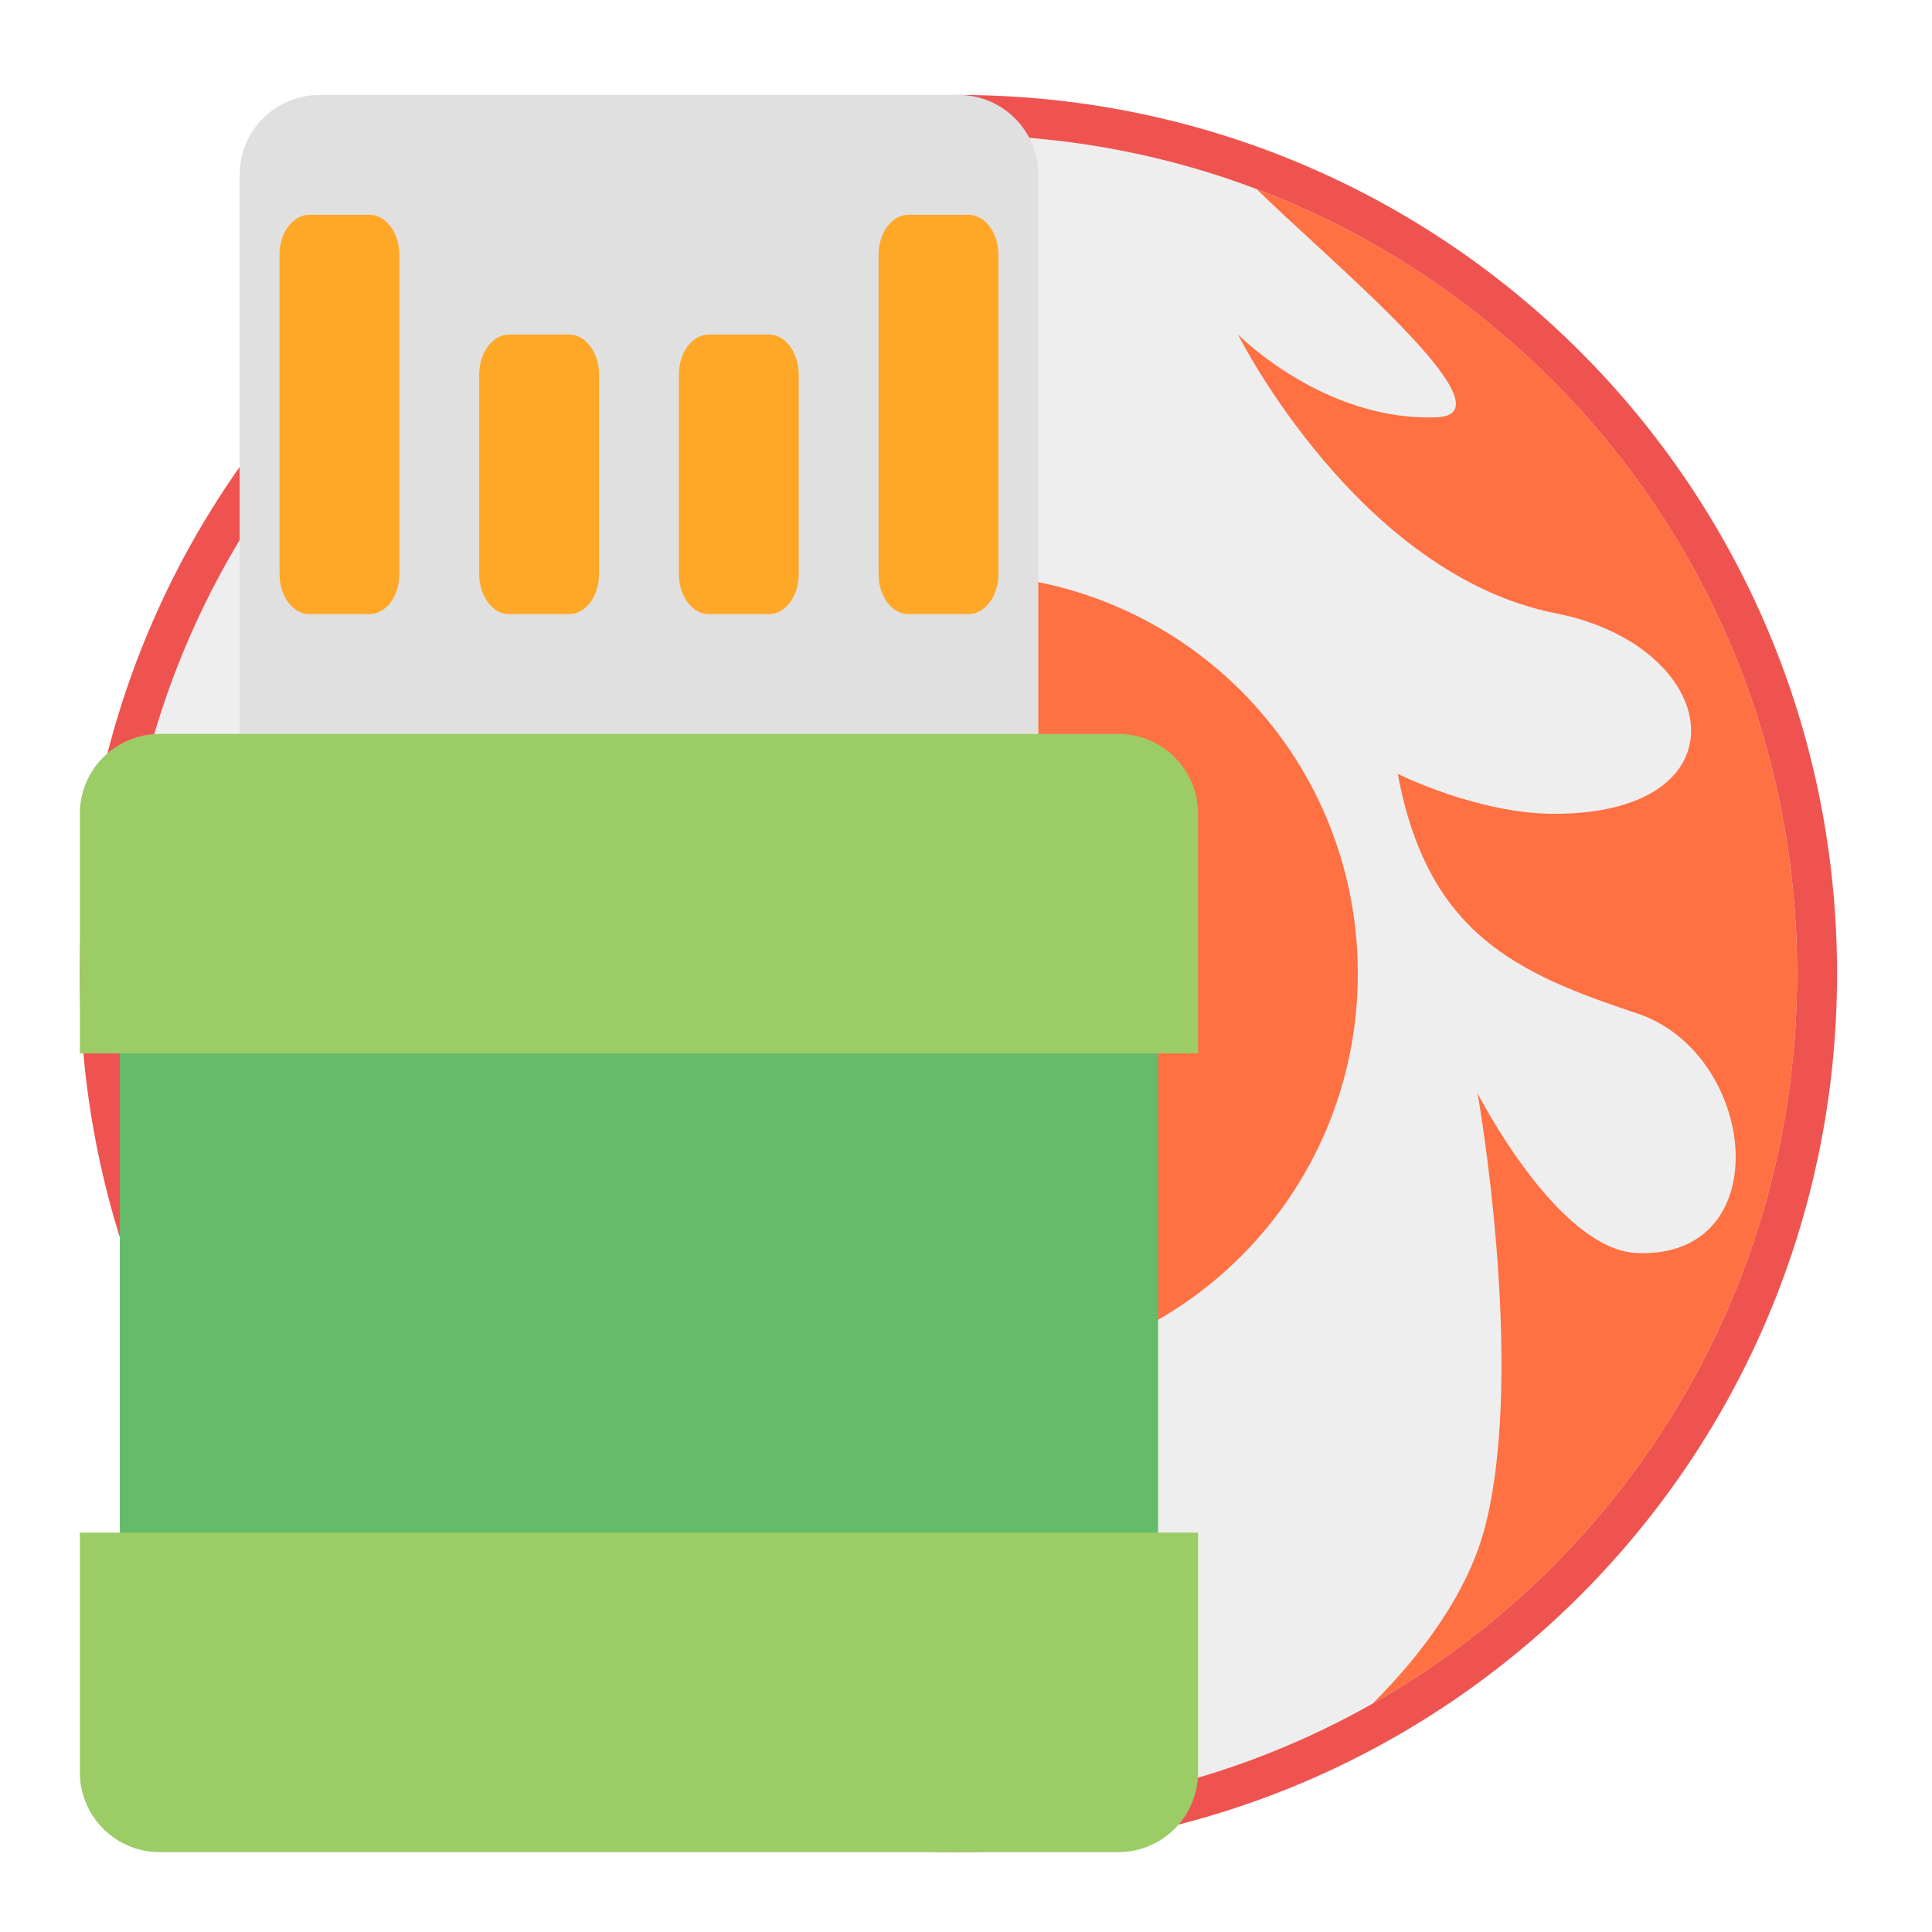
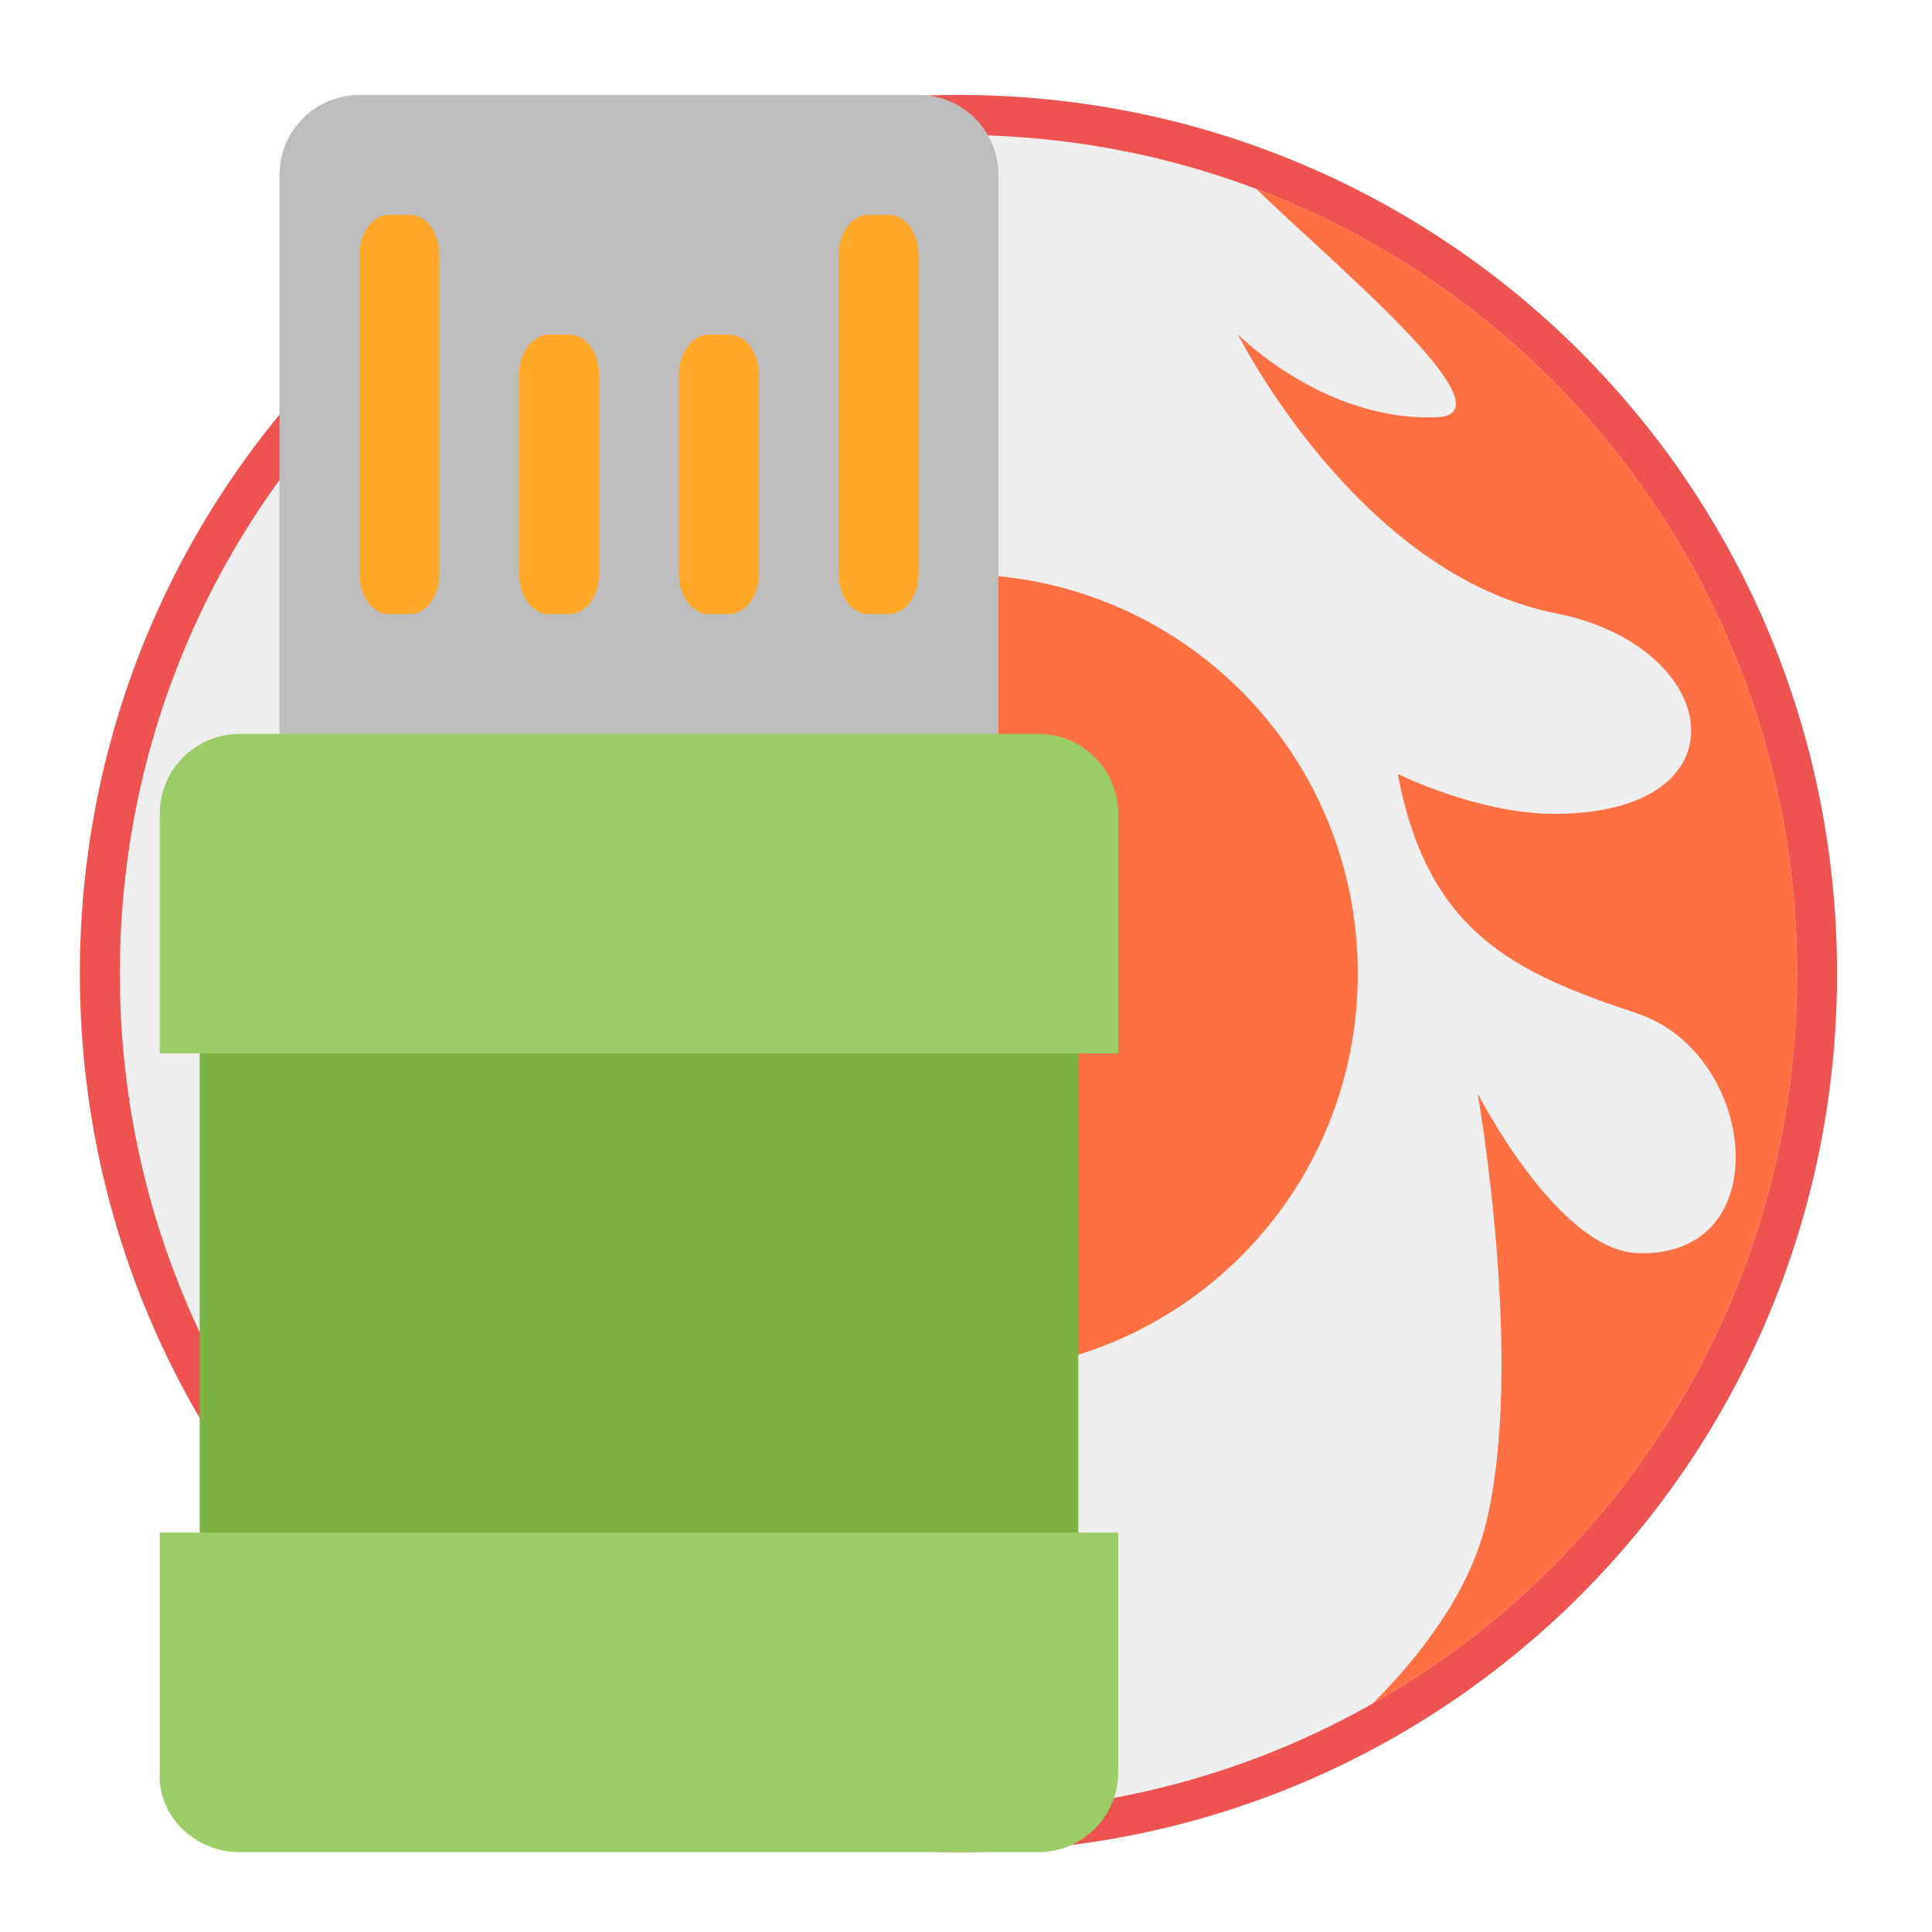
<svg xmlns="http://www.w3.org/2000/svg" width="48px" height="48px" viewBox="0 0 48 48" version="1.1">
  <g id="surface1">
    <path style=" stroke:none;fill-rule:nonzero;fill:rgb(93.725%,32.549%,31.373%);fill-opacity:1;" d="M 23.812 2.359 C 11.719 2.359 1.984 12.094 1.984 24.188 C 1.984 36.281 11.719 46.016 23.812 46.016 C 35.906 46.016 45.641 36.281 45.641 24.188 C 45.641 12.094 35.906 2.359 23.812 2.359 Z M 23.812 18.234 C 27.109 18.234 29.766 20.891 29.766 24.188 C 29.766 27.484 27.109 30.141 23.812 30.141 C 20.516 30.141 17.859 27.484 17.859 24.188 C 17.859 20.891 20.516 18.234 23.812 18.234 Z M 23.812 18.234 " />
    <path style=" stroke:none;fill-rule:nonzero;fill:rgb(93.333%,93.333%,93.333%);fill-opacity:1;" d="M 23.812 3.352 C 12.27 3.352 2.977 12.645 2.977 24.188 C 2.977 35.73 12.27 45.023 23.812 45.023 C 35.355 45.023 44.648 35.73 44.648 24.188 C 44.648 12.645 35.355 3.352 23.812 3.352 Z M 23.812 18.234 C 27.109 18.234 29.766 20.891 29.766 24.188 C 29.766 27.484 27.109 30.141 23.812 30.141 C 20.516 30.141 17.859 27.484 17.859 24.188 C 17.859 20.891 20.516 18.234 23.812 18.234 Z M 23.812 18.234 " />
    <path style=" stroke:none;fill-rule:nonzero;fill:rgb(100%,43.922%,26.275%);fill-opacity:1;" d="M 23.812 14.266 C 18.316 14.266 13.891 18.691 13.891 24.188 C 13.891 29.684 18.316 34.109 23.812 34.109 C 29.309 34.109 33.734 29.684 33.734 24.188 C 33.734 18.691 29.309 14.266 23.812 14.266 Z M 23.812 21.211 C 25.461 21.211 26.789 22.539 26.789 24.188 C 26.789 25.836 25.461 27.164 23.812 27.164 C 22.164 27.164 20.836 25.836 20.836 24.188 C 20.836 22.539 22.164 21.211 23.812 21.211 Z M 23.812 21.211 " />
-     <path style=" stroke:none;fill-rule:nonzero;fill:rgb(87.843%,87.843%,87.843%);fill-opacity:1;" d="M 7.938 2.359 L 23.812 2.359 C 24.91 2.359 25.797 3.246 25.797 4.344 L 25.797 21.211 C 25.797 22.309 24.91 23.195 23.812 23.195 L 7.938 23.195 C 6.84 23.195 5.953 22.309 5.953 21.211 L 5.953 4.344 C 5.953 3.246 6.84 2.359 7.938 2.359 Z M 7.938 2.359 " />
-     <path style=" stroke:none;fill-rule:nonzero;fill:rgb(40%,73.333%,41.569%);fill-opacity:1;" d="M 2.977 25.18 L 28.773 25.18 L 28.773 39.07 L 2.977 39.07 Z M 2.977 25.18 " />
-     <path style=" stroke:none;fill-rule:nonzero;fill:rgb(100%,65.49%,14.902%);fill-opacity:1;" d="M 7.688 5.336 L 9.176 5.336 C 9.59 5.336 9.922 5.781 9.922 6.328 L 9.922 14.266 C 9.922 14.812 9.59 15.258 9.176 15.258 L 7.688 15.258 C 7.277 15.258 6.945 14.812 6.945 14.266 L 6.945 6.328 C 6.945 5.781 7.277 5.336 7.688 5.336 Z M 7.688 5.336 " />
-     <path style=" stroke:none;fill-rule:nonzero;fill:rgb(100%,65.49%,14.902%);fill-opacity:1;" d="M 22.57 5.336 L 24.059 5.336 C 24.473 5.336 24.805 5.781 24.805 6.328 L 24.805 14.266 C 24.805 14.812 24.473 15.258 24.059 15.258 L 22.57 15.258 C 22.16 15.258 21.828 14.812 21.828 14.266 L 21.828 6.328 C 21.828 5.781 22.16 5.336 22.57 5.336 Z M 22.57 5.336 " />
-     <path style=" stroke:none;fill-rule:nonzero;fill:rgb(100%,65.49%,14.902%);fill-opacity:1;" d="M 12.648 8.312 L 14.137 8.312 C 14.551 8.312 14.883 8.758 14.883 9.305 L 14.883 14.266 C 14.883 14.812 14.551 15.258 14.137 15.258 L 12.648 15.258 C 12.238 15.258 11.906 14.812 11.906 14.266 L 11.906 9.305 C 11.906 8.758 12.238 8.312 12.648 8.312 Z M 12.648 8.312 " />
-     <path style=" stroke:none;fill-rule:nonzero;fill:rgb(100%,65.49%,14.902%);fill-opacity:1;" d="M 17.613 8.312 L 19.102 8.312 C 19.512 8.312 19.844 8.758 19.844 9.305 L 19.844 14.266 C 19.844 14.812 19.512 15.258 19.102 15.258 L 17.613 15.258 C 17.199 15.258 16.867 14.812 16.867 14.266 L 16.867 9.305 C 16.867 8.758 17.199 8.312 17.613 8.312 Z M 17.613 8.312 " />
-     <path style=" stroke:none;fill-rule:nonzero;fill:rgb(61.176%,80%,39.608%);fill-opacity:1;" d="M 3.969 18.234 C 2.871 18.234 1.984 19.121 1.984 20.219 L 1.984 26.172 L 29.766 26.172 L 29.766 20.219 C 29.766 19.121 28.879 18.234 27.781 18.234 Z M 3.969 18.234 " />
-     <path style=" stroke:none;fill-rule:nonzero;fill:rgb(61.176%,80%,39.608%);fill-opacity:1;" d="M 3.969 46.016 C 2.871 46.016 1.984 45.129 1.984 44.031 L 1.984 38.078 L 29.766 38.078 L 29.766 44.031 C 29.766 45.129 28.879 46.016 27.781 46.016 Z M 3.969 46.016 " />
    <path style=" stroke:none;fill-rule:nonzero;fill:rgb(100%,43.922%,26.275%);fill-opacity:1;" d="M 31.223 4.699 C 32.84 6.312 37.691 10.285 35.699 10.367 C 32.895 10.48 30.758 8.312 30.758 8.312 C 30.758 8.312 33.734 14.266 38.656 15.238 C 42.805 16.059 43.469 20.219 38.613 20.219 C 36.711 20.219 34.727 19.227 34.727 19.227 C 35.473 23.219 37.703 24.188 40.68 25.18 C 43.656 26.172 44.207 31.262 40.68 31.133 C 38.695 31.062 36.711 27.164 36.711 27.164 C 36.711 27.164 37.902 33.91 36.91 37.879 C 36.488 39.566 35.316 41.109 34.105 42.324 C 40.41 38.75 44.648 31.98 44.648 24.188 C 44.648 15.258 39.086 7.672 31.223 4.699 Z M 31.223 4.699 " />
+     <path style=" stroke:none;fill-rule:nonzero;fill:rgb(74.118%,74.118%,74.118%);fill-opacity:1;" d="M 8.93 2.359 L 22.82 2.359 C 23.918 2.359 24.805 3.246 24.805 4.344 L 24.805 21.211 C 24.805 22.309 23.918 23.195 22.82 23.195 L 8.93 23.195 C 7.832 23.195 6.945 22.309 6.945 21.211 L 6.945 4.344 C 6.945 3.246 7.832 2.359 8.93 2.359 Z M 8.93 2.359 " />
+     <path style=" stroke:none;fill-rule:nonzero;fill:rgb(48.627%,70.196%,25.882%);fill-opacity:1;" d="M 4.961 25.18 L 26.789 25.18 L 26.789 39.07 L 4.961 39.07 Z M 4.961 25.18 " />
+     <path style=" stroke:none;fill-rule:nonzero;fill:rgb(100%,65.49%,14.902%);fill-opacity:1;" d="M 9.672 5.336 L 10.168 5.336 C 10.582 5.336 10.914 5.781 10.914 6.328 L 10.914 14.266 C 10.914 14.812 10.582 15.258 10.168 15.258 L 9.672 15.258 C 9.262 15.258 8.93 14.812 8.93 14.266 L 8.93 6.328 C 8.93 5.781 9.262 5.336 9.672 5.336 Z M 9.672 5.336 " />
+     <path style=" stroke:none;fill-rule:nonzero;fill:rgb(100%,65.49%,14.902%);fill-opacity:1;" d="M 21.578 5.336 L 22.074 5.336 C 22.488 5.336 22.82 5.781 22.82 6.328 L 22.82 14.266 C 22.82 14.812 22.488 15.258 22.074 15.258 L 21.578 15.258 C 21.168 15.258 20.836 14.812 20.836 14.266 L 20.836 6.328 C 20.836 5.781 21.168 5.336 21.578 5.336 Z M 21.578 5.336 " />
+     <path style=" stroke:none;fill-rule:nonzero;fill:rgb(100%,65.49%,14.902%);fill-opacity:1;" d="M 13.641 8.312 L 14.137 8.312 C 14.551 8.312 14.883 8.758 14.883 9.305 L 14.883 14.266 C 14.883 14.812 14.551 15.258 14.137 15.258 L 13.641 15.258 C 13.23 15.258 12.898 14.812 12.898 14.266 L 12.898 9.305 C 12.898 8.758 13.23 8.312 13.641 8.312 Z M 13.641 8.312 " />
+     <path style=" stroke:none;fill-rule:nonzero;fill:rgb(100%,65.49%,14.902%);fill-opacity:1;" d="M 17.609 8.312 L 18.105 8.312 C 18.52 8.312 18.852 8.758 18.852 9.305 L 18.852 14.266 C 18.852 14.812 18.52 15.258 18.105 15.258 L 17.609 15.258 C 17.199 15.258 16.867 14.812 16.867 14.266 L 16.867 9.305 C 16.867 8.758 17.199 8.312 17.609 8.312 Z M 17.609 8.312 " />
+     <path style=" stroke:none;fill-rule:nonzero;fill:rgb(61.176%,80%,39.608%);fill-opacity:1;" d="M 5.953 18.234 C 4.855 18.234 3.969 19.121 3.969 20.219 L 3.969 26.172 L 27.781 26.172 L 27.781 20.219 C 27.781 19.121 26.895 18.234 25.797 18.234 Z M 5.953 18.234 " />
+     <path style=" stroke:none;fill-rule:nonzero;fill:rgb(61.176%,80%,39.608%);fill-opacity:1;" d="M 5.953 46.016 C 4.855 46.016 3.906 45.129 3.969 44.031 L 3.969 38.078 L 27.781 38.078 L 27.781 44.031 C 27.781 45.129 26.895 46.016 25.797 46.016 Z M 5.953 46.016 " />
  </g>
</svg>
